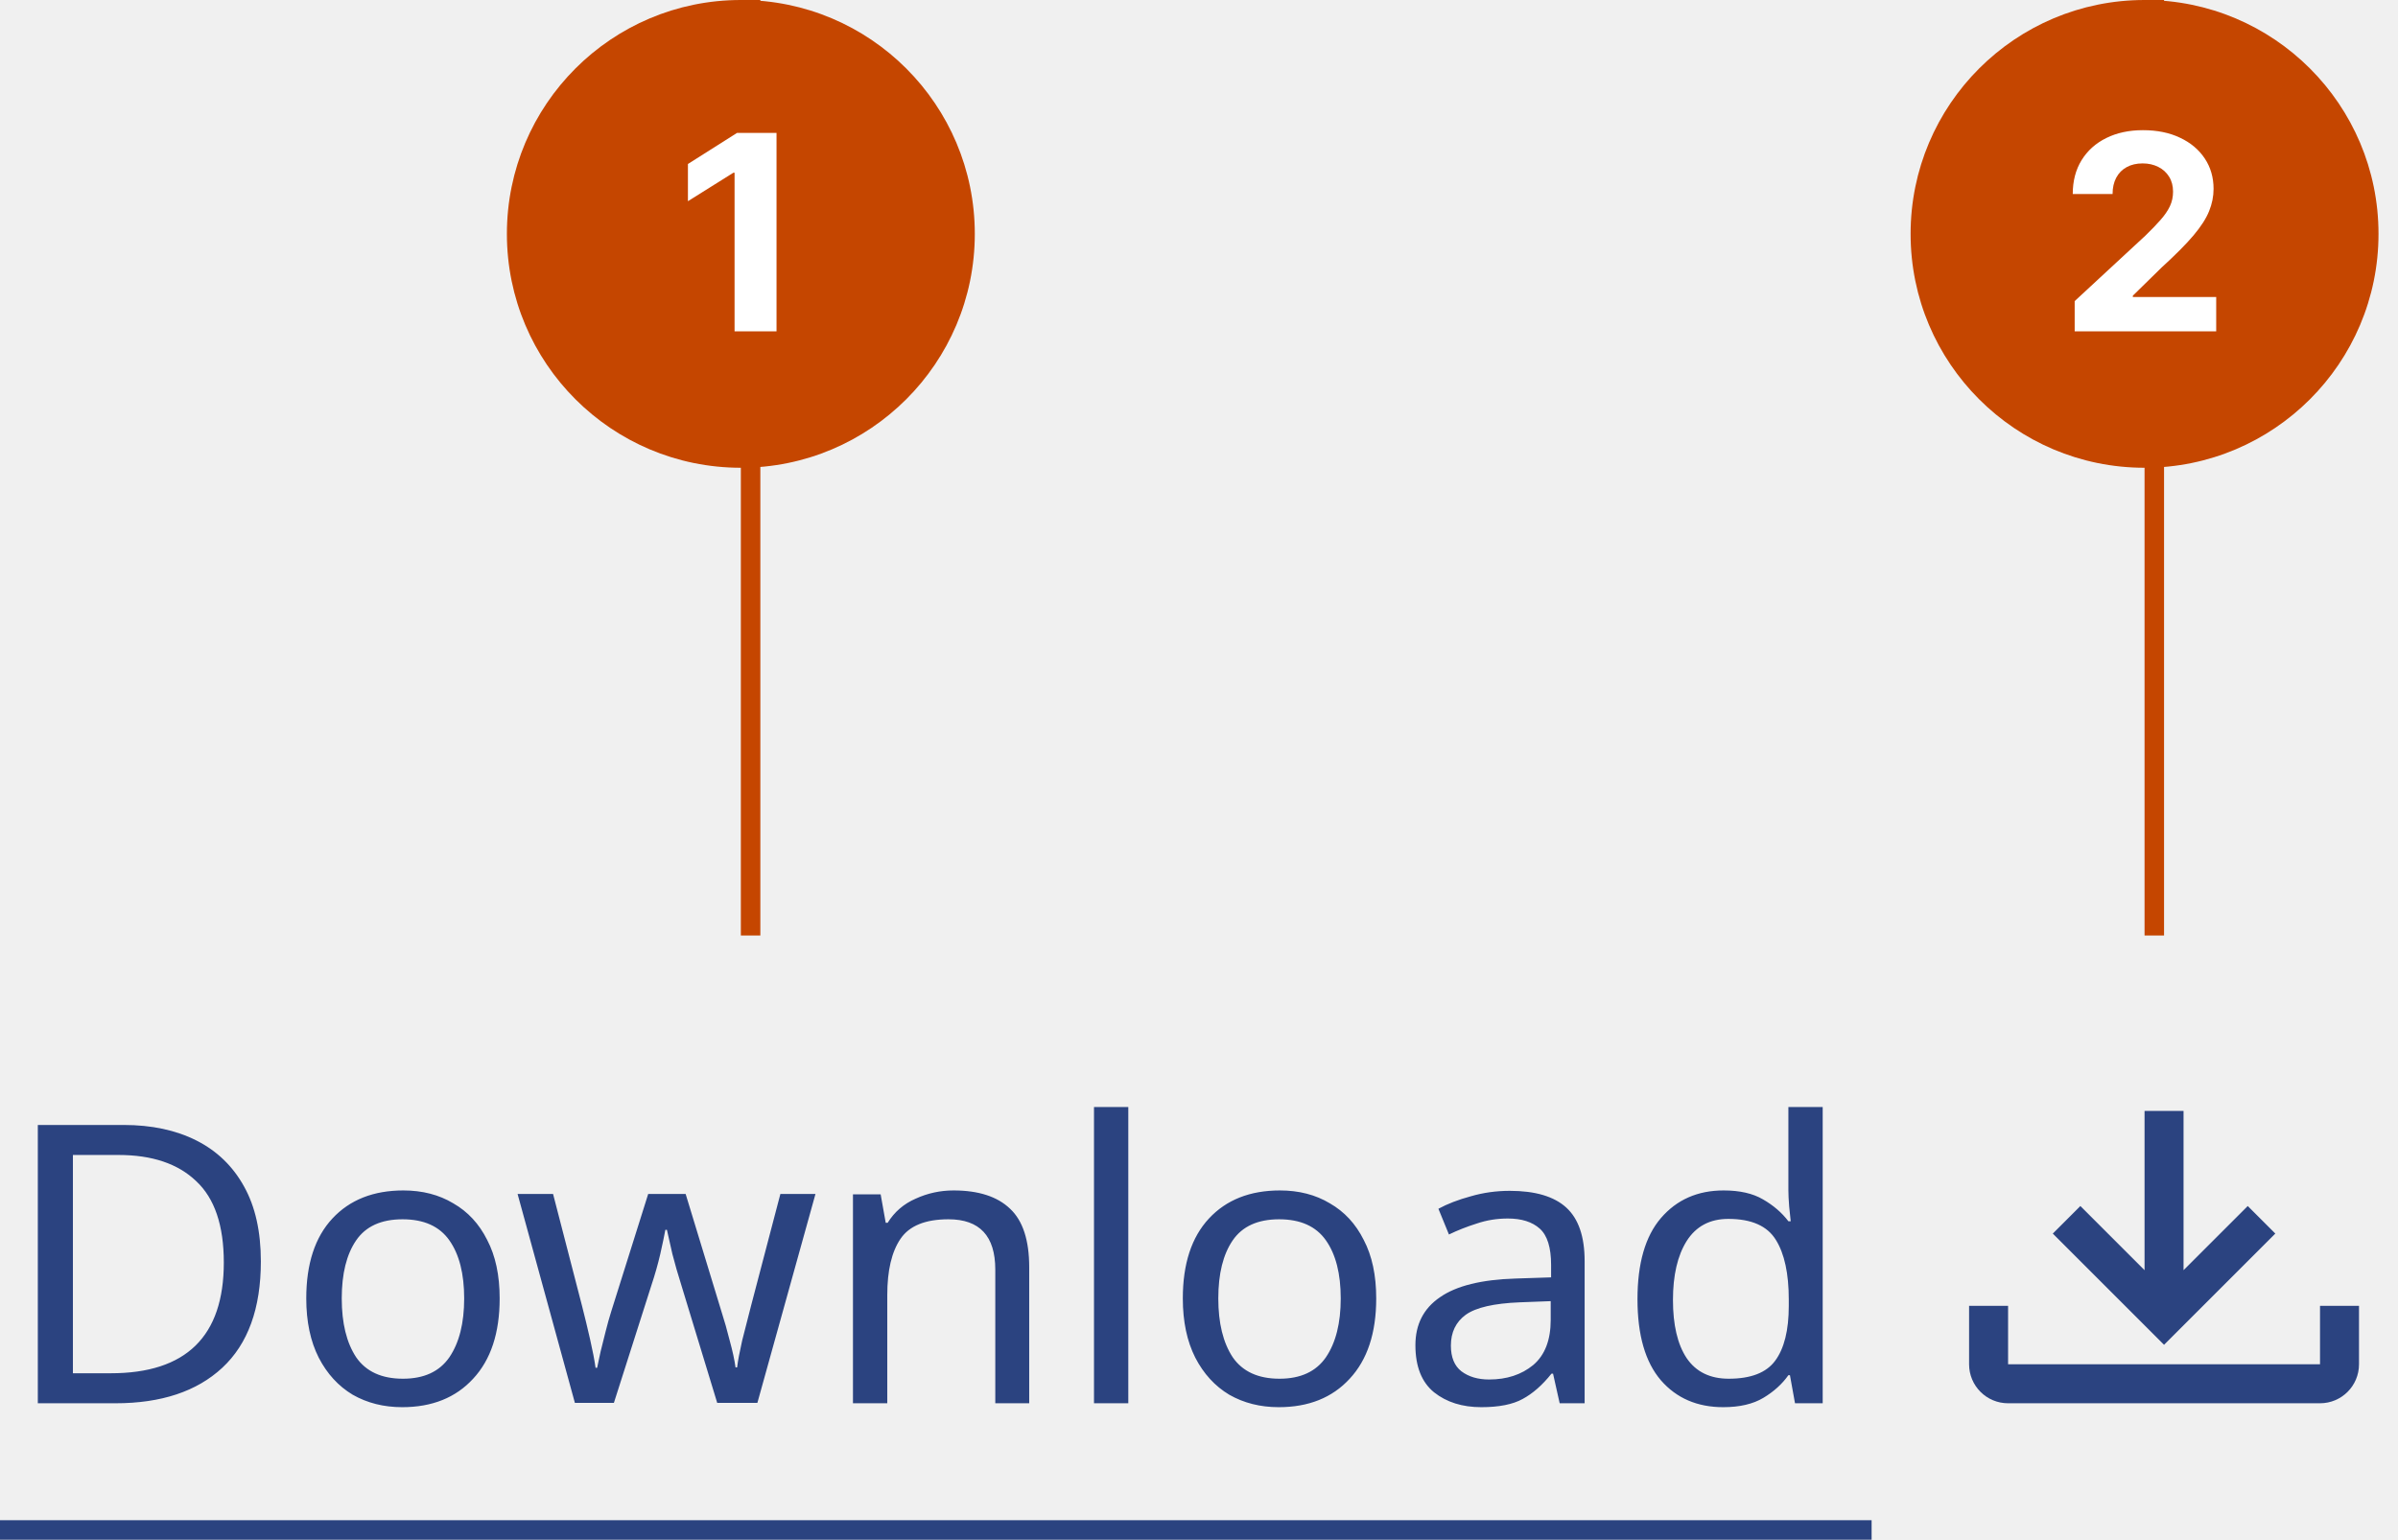
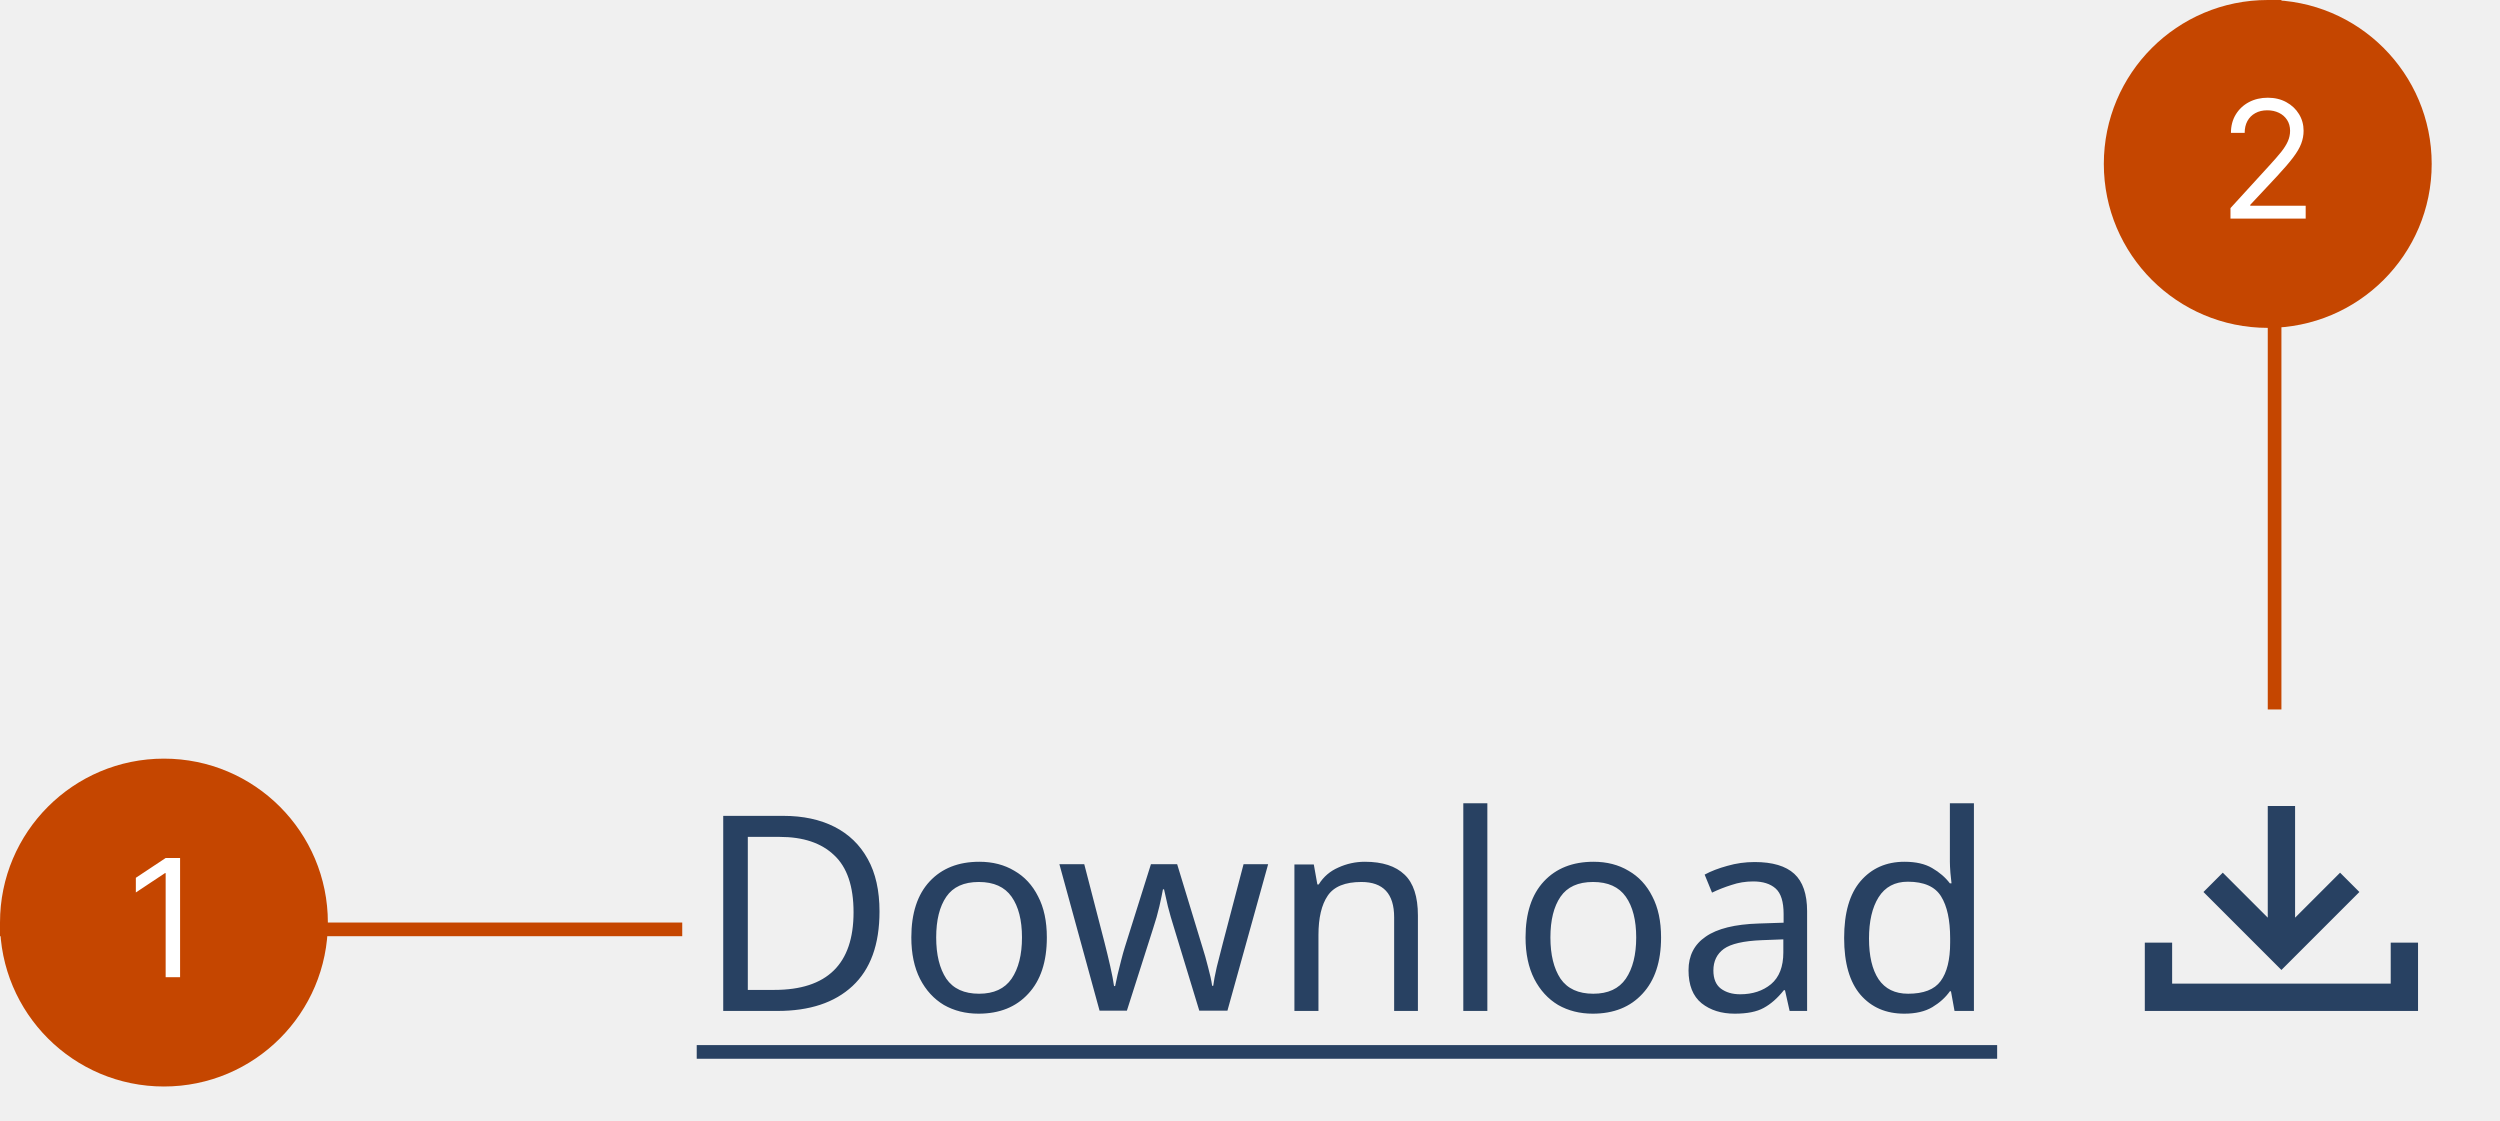
- <svg xmlns="http://www.w3.org/2000/svg" width="123" height="79" viewBox="0 0 123 79" fill="none">
-   <g clip-path="url(#clip0_15794_2779)">
-     <rect x="110" y="48" width="48" height="1" transform="rotate(-90 110 48)" fill="#C54600" />
-     <g clip-path="url(#clip1_15794_2779)">
-       <rect x="98" y="24" width="24" height="24" rx="12" transform="rotate(-90 98 24)" fill="#C54600" />
-       <path d="M106.416 17V15.449L110.04 12.093C110.349 11.795 110.607 11.526 110.816 11.288C111.028 11.049 111.189 10.815 111.298 10.587C111.408 10.355 111.462 10.104 111.462 9.836C111.462 9.538 111.394 9.281 111.258 9.065C111.123 8.847 110.937 8.679 110.702 8.563C110.466 8.444 110.199 8.384 109.901 8.384C109.59 8.384 109.318 8.447 109.086 8.573C108.854 8.699 108.675 8.88 108.549 9.115C108.423 9.35 108.36 9.63 108.36 9.955H106.317C106.317 9.289 106.467 8.711 106.769 8.22C107.071 7.73 107.493 7.35 108.037 7.082C108.58 6.813 109.207 6.679 109.916 6.679C110.645 6.679 111.28 6.808 111.82 7.067C112.364 7.322 112.786 7.677 113.088 8.131C113.39 8.585 113.54 9.105 113.54 9.692C113.54 10.076 113.464 10.456 113.312 10.83C113.163 11.205 112.896 11.621 112.511 12.078C112.127 12.532 111.585 13.077 110.886 13.714L109.399 15.171V15.24H113.675V17H106.416Z" fill="white" />
+ <svg xmlns="http://www.w3.org/2000/svg" width="183" height="82" viewBox="0 0 183 82" fill="none">
+   <path d="M64.38 66.721C64.38 69.135 63.72 70.955 62.4 72.181C61.093 73.395 59.267 74.001 56.92 74.001H52.94V59.721H57.34C58.78 59.721 60.027 59.988 61.08 60.521C62.133 61.055 62.947 61.841 63.52 62.881C64.093 63.908 64.38 65.188 64.38 66.721ZM62.48 66.781C62.48 64.875 62.007 63.481 61.06 62.601C60.127 61.708 58.8 61.261 57.08 61.261H54.74V72.461H56.68C60.547 72.461 62.48 70.568 62.48 66.781ZM76.629 68.621C76.629 70.395 76.176 71.768 75.269 72.741C74.376 73.715 73.163 74.201 71.629 74.201C70.683 74.201 69.836 73.988 69.089 73.561C68.356 73.121 67.776 72.488 67.349 71.661C66.923 70.821 66.709 69.808 66.709 68.621C66.709 66.848 67.156 65.481 68.049 64.521C68.943 63.561 70.156 63.081 71.689 63.081C72.663 63.081 73.516 63.301 74.249 63.741C74.996 64.168 75.576 64.795 75.989 65.621C76.416 66.435 76.629 67.435 76.629 68.621ZM68.529 68.621C68.529 69.888 68.776 70.895 69.269 71.641C69.776 72.375 70.576 72.741 71.669 72.741C72.749 72.741 73.543 72.375 74.049 71.641C74.556 70.895 74.809 69.888 74.809 68.621C74.809 67.355 74.556 66.361 74.049 65.641C73.543 64.921 72.743 64.561 71.649 64.561C70.556 64.561 69.763 64.921 69.269 65.641C68.776 66.361 68.529 67.355 68.529 68.621ZM85.948 67.941C85.775 67.395 85.621 66.861 85.488 66.341C85.368 65.808 85.275 65.395 85.208 65.101H85.128C85.075 65.395 84.988 65.808 84.868 66.341C84.748 66.861 84.595 67.401 84.408 67.961L82.488 73.981H80.488L77.548 63.261H79.368L80.848 68.981C80.995 69.555 81.135 70.135 81.268 70.721C81.401 71.308 81.495 71.795 81.548 72.181H81.628C81.681 71.955 81.742 71.675 81.808 71.341C81.888 71.008 81.975 70.661 82.068 70.301C82.162 69.928 82.255 69.595 82.348 69.301L84.248 63.261H86.168L88.008 69.301C88.155 69.755 88.295 70.248 88.428 70.781C88.575 71.315 88.675 71.775 88.728 72.161H88.808C88.848 71.828 88.935 71.368 89.068 70.781C89.215 70.195 89.368 69.595 89.528 68.981L91.028 63.261H92.828L89.848 73.981H87.788L85.948 67.941ZM99.911 63.081C101.191 63.081 102.157 63.395 102.811 64.021C103.464 64.635 103.791 65.635 103.791 67.021V74.001H102.051V67.141C102.051 65.421 101.251 64.561 99.651 64.561C98.464 64.561 97.644 64.895 97.191 65.561C96.737 66.228 96.511 67.188 96.511 68.441V74.001H94.751V63.281H96.171L96.431 64.741H96.531C96.877 64.181 97.357 63.768 97.971 63.501C98.584 63.221 99.231 63.081 99.911 63.081ZM108.874 74.001H107.114V58.801H108.874V74.001ZM121.59 68.621C121.59 70.395 121.137 71.768 120.23 72.741C119.337 73.715 118.124 74.201 116.59 74.201C115.644 74.201 114.797 73.988 114.05 73.561C113.317 73.121 112.737 72.488 112.31 71.661C111.884 70.821 111.67 69.808 111.67 68.621C111.67 66.848 112.117 65.481 113.01 64.521C113.904 63.561 115.117 63.081 116.65 63.081C117.624 63.081 118.477 63.301 119.21 63.741C119.957 64.168 120.537 64.795 120.95 65.621C121.377 66.435 121.59 67.435 121.59 68.621ZM113.49 68.621C113.49 69.888 113.737 70.895 114.23 71.641C114.737 72.375 115.537 72.741 116.63 72.741C117.71 72.741 118.504 72.375 119.01 71.641C119.517 70.895 119.77 69.888 119.77 68.621C119.77 67.355 119.517 66.361 119.01 65.641C118.504 64.921 117.704 64.561 116.61 64.561C115.517 64.561 114.724 64.921 114.23 65.641C113.737 66.361 113.49 67.355 113.49 68.621ZM128.44 63.101C129.746 63.101 130.713 63.388 131.34 63.961C131.966 64.535 132.28 65.448 132.28 66.701V74.001H131L130.66 72.481H130.58C130.113 73.068 129.62 73.501 129.1 73.781C128.593 74.061 127.886 74.201 126.98 74.201C126.006 74.201 125.2 73.948 124.56 73.441C123.92 72.921 123.6 72.115 123.6 71.021C123.6 69.955 124.02 69.135 124.86 68.561C125.7 67.975 126.993 67.655 128.74 67.601L130.56 67.541V66.901C130.56 66.008 130.366 65.388 129.98 65.041C129.593 64.695 129.046 64.521 128.34 64.521C127.78 64.521 127.246 64.608 126.74 64.781C126.233 64.941 125.76 65.128 125.32 65.341L124.78 64.021C125.246 63.768 125.8 63.555 126.44 63.381C127.08 63.195 127.746 63.101 128.44 63.101ZM128.96 68.821C127.626 68.875 126.7 69.088 126.18 69.461C125.673 69.835 125.42 70.361 125.42 71.041C125.42 71.641 125.6 72.081 125.96 72.361C126.333 72.641 126.806 72.781 127.38 72.781C128.286 72.781 129.04 72.535 129.64 72.041C130.24 71.535 130.54 70.761 130.54 69.721V68.761L128.96 68.821ZM139.391 74.201C138.057 74.201 136.991 73.741 136.191 72.821C135.391 71.888 134.991 70.501 134.991 68.661C134.991 66.821 135.391 65.435 136.191 64.501C137.004 63.555 138.077 63.081 139.411 63.081C140.237 63.081 140.911 63.235 141.431 63.541C141.964 63.848 142.397 64.221 142.731 64.661H142.851C142.837 64.488 142.811 64.235 142.771 63.901C142.744 63.555 142.731 63.281 142.731 63.081V58.801H144.491V74.001H143.071L142.811 72.561H142.731C142.411 73.015 141.984 73.401 141.451 73.721C140.917 74.041 140.231 74.201 139.391 74.201ZM139.671 72.741C140.804 72.741 141.597 72.435 142.051 71.821C142.517 71.195 142.751 70.255 142.751 69.001V68.681C142.751 67.348 142.531 66.328 142.091 65.621C141.651 64.901 140.837 64.541 139.651 64.541C138.704 64.541 137.991 64.921 137.511 65.681C137.044 66.428 136.811 67.435 136.811 68.701C136.811 69.981 137.044 70.975 137.511 71.681C137.991 72.388 138.711 72.741 139.671 72.741Z" fill="#284162" />
+   <path d="M51 76.501H146.191V77.501H51V76.501Z" fill="#284162" />
+   <path fill-rule="evenodd" clip-rule="evenodd" d="M166 70.001L161.293 65.294L162.707 63.88L166 67.173V59.001H168V67.173L171.293 63.88L172.707 65.294L168 70.001V70.001H168L167 71.001L166 70.001Z" fill="#284162" />
+   <path fill-rule="evenodd" clip-rule="evenodd" d="M159 69.001V72.001H175V69.001H177V72.001V74.001H157L157 72.001V69.001H159Z" fill="#284162" />
+   <g clip-path="url(#clip0_6833_11082)">
+     <rect y="67.532" width="50" height="1" fill="#C54600" />
+     <g clip-path="url(#clip1_6833_11082)">
+       <rect y="55.532" width="24" height="24" rx="12" fill="#C54600" />
+       <path d="M13.182 62.805V71.532H12.126V63.913H12.075L9.944 65.328V64.254L12.126 62.805H13.182Z" fill="white" />
    </g>
  </g>
-   <g clip-path="url(#clip2_15794_2779)">
-     <rect x="38" y="48" width="48" height="1" transform="rotate(-90 38 48)" fill="#C54600" />
-     <g clip-path="url(#clip3_15794_2779)">
-       <rect x="26" y="24" width="24" height="24" rx="12" transform="rotate(-90 26 24)" fill="#C54600" />
-       <path d="M39.83 6.818V17H37.678V8.862H37.618L35.286 10.323V8.414L37.807 6.818H39.83Z" fill="white" />
+   <g clip-path="url(#clip2_6833_11082)">
+     <rect x="166" width="1" height="52" fill="#C54600" />
+     <g clip-path="url(#clip3_6833_11082)">
+       <rect x="154" width="24" height="24" rx="12" fill="#C54600" />
+       <path d="M163.271 16V15.233L166.151 12.079C166.489 11.71 166.768 11.389 166.987 11.117C167.205 10.841 167.367 10.582 167.472 10.341C167.58 10.097 167.634 9.841 167.634 9.574C167.634 9.267 167.56 9.001 167.413 8.777C167.268 8.553 167.069 8.379 166.816 8.257C166.563 8.135 166.279 8.074 165.964 8.074C165.629 8.074 165.336 8.143 165.086 8.283C164.839 8.419 164.647 8.611 164.511 8.858C164.377 9.105 164.31 9.395 164.31 9.727H163.305C163.305 9.216 163.423 8.767 163.658 8.381C163.894 7.994 164.215 7.693 164.621 7.477C165.031 7.261 165.489 7.153 165.998 7.153C166.509 7.153 166.962 7.261 167.357 7.477C167.752 7.693 168.062 7.984 168.286 8.351C168.511 8.717 168.623 9.125 168.623 9.574C168.623 9.895 168.565 10.209 168.448 10.516C168.335 10.82 168.136 11.159 167.852 11.534C167.57 11.906 167.18 12.361 166.68 12.898L164.719 14.994V15.062H168.776V16H163.271Z" fill="white" />
    </g>
  </g>
-   <path d="M13.38 64.72C13.38 67.133 12.72 68.953 11.4 70.18C10.093 71.393 8.267 72 5.92 72H1.94V57.72H6.34C7.78 57.72 9.027 57.987 10.08 58.52C11.133 59.053 11.947 59.84 12.52 60.88C13.093 61.907 13.38 63.187 13.38 64.72ZM11.48 64.78C11.48 62.873 11.007 61.48 10.06 60.6C9.127 59.707 7.8 59.26 6.08 59.26H3.74V70.46H5.68C9.547 70.46 11.48 68.567 11.48 64.78ZM25.629 66.62C25.629 68.393 25.176 69.767 24.269 70.74C23.376 71.713 22.163 72.2 20.629 72.2C19.683 72.2 18.836 71.987 18.089 71.56C17.356 71.12 16.776 70.487 16.349 69.66C15.923 68.82 15.709 67.807 15.709 66.62C15.709 64.847 16.156 63.48 17.049 62.52C17.943 61.56 19.156 61.08 20.689 61.08C21.663 61.08 22.516 61.3 23.249 61.74C23.996 62.167 24.576 62.793 24.989 63.62C25.416 64.433 25.629 65.433 25.629 66.62ZM17.529 66.62C17.529 67.887 17.776 68.893 18.269 69.64C18.776 70.373 19.576 70.74 20.669 70.74C21.749 70.74 22.543 70.373 23.049 69.64C23.556 68.893 23.809 67.887 23.809 66.62C23.809 65.353 23.556 64.36 23.049 63.64C22.543 62.92 21.743 62.56 20.649 62.56C19.556 62.56 18.763 62.92 18.269 63.64C17.776 64.36 17.529 65.353 17.529 66.62ZM34.948 65.94C34.775 65.393 34.621 64.86 34.488 64.34C34.368 63.807 34.275 63.393 34.208 63.1H34.128C34.075 63.393 33.988 63.807 33.868 64.34C33.748 64.86 33.595 65.4 33.408 65.96L31.488 71.98H29.488L26.548 61.26H28.368L29.848 66.98C29.995 67.553 30.135 68.133 30.268 68.72C30.401 69.307 30.495 69.793 30.548 70.18H30.628C30.681 69.953 30.741 69.673 30.808 69.34C30.888 69.007 30.975 68.66 31.068 68.3C31.162 67.927 31.255 67.593 31.348 67.3L33.248 61.26H35.168L37.008 67.3C37.155 67.753 37.295 68.247 37.428 68.78C37.575 69.313 37.675 69.773 37.728 70.16H37.808C37.848 69.827 37.935 69.367 38.068 68.78C38.215 68.193 38.368 67.593 38.528 66.98L40.028 61.26H41.828L38.848 71.98H36.788L34.948 65.94ZM48.911 61.08C50.191 61.08 51.157 61.393 51.811 62.02C52.464 62.633 52.791 63.633 52.791 65.02V72H51.051V65.14C51.051 63.42 50.251 62.56 48.651 62.56C47.464 62.56 46.644 62.893 46.191 63.56C45.737 64.227 45.511 65.187 45.511 66.44V72H43.751V61.28H45.171L45.431 62.74H45.531C45.877 62.18 46.357 61.767 46.971 61.5C47.584 61.22 48.231 61.08 48.911 61.08ZM57.874 72H56.114V56.8H57.874V72ZM70.59 66.62C70.59 68.393 70.137 69.767 69.23 70.74C68.337 71.713 67.124 72.2 65.59 72.2C64.644 72.2 63.797 71.987 63.05 71.56C62.317 71.12 61.737 70.487 61.31 69.66C60.884 68.82 60.67 67.807 60.67 66.62C60.67 64.847 61.117 63.48 62.01 62.52C62.904 61.56 64.117 61.08 65.65 61.08C66.624 61.08 67.477 61.3 68.21 61.74C68.957 62.167 69.537 62.793 69.95 63.62C70.377 64.433 70.59 65.433 70.59 66.62ZM62.49 66.62C62.49 67.887 62.737 68.893 63.23 69.64C63.737 70.373 64.537 70.74 65.63 70.74C66.71 70.74 67.504 70.373 68.01 69.64C68.517 68.893 68.77 67.887 68.77 66.62C68.77 65.353 68.517 64.36 68.01 63.64C67.504 62.92 66.704 62.56 65.61 62.56C64.517 62.56 63.724 62.92 63.23 63.64C62.737 64.36 62.49 65.353 62.49 66.62ZM77.44 61.1C78.746 61.1 79.713 61.387 80.34 61.96C80.966 62.533 81.28 63.447 81.28 64.7V72H80L79.66 70.48H79.58C79.113 71.067 78.62 71.5 78.1 71.78C77.593 72.06 76.886 72.2 75.98 72.2C75.006 72.2 74.2 71.947 73.56 71.44C72.92 70.92 72.6 70.113 72.6 69.02C72.6 67.953 73.02 67.133 73.86 66.56C74.7 65.973 75.993 65.653 77.74 65.6L79.56 65.54V64.9C79.56 64.007 79.366 63.387 78.98 63.04C78.593 62.693 78.046 62.52 77.34 62.52C76.78 62.52 76.246 62.607 75.74 62.78C75.233 62.94 74.76 63.127 74.32 63.34L73.78 62.02C74.246 61.767 74.8 61.553 75.44 61.38C76.08 61.193 76.746 61.1 77.44 61.1ZM77.96 66.82C76.626 66.873 75.7 67.087 75.18 67.46C74.673 67.833 74.42 68.36 74.42 69.04C74.42 69.64 74.6 70.08 74.96 70.36C75.333 70.64 75.806 70.78 76.38 70.78C77.286 70.78 78.04 70.533 78.64 70.04C79.24 69.533 79.54 68.76 79.54 67.72V66.76L77.96 66.82ZM88.391 72.2C87.057 72.2 85.991 71.74 85.191 70.82C84.391 69.887 83.991 68.5 83.991 66.66C83.991 64.82 84.391 63.433 85.191 62.5C86.004 61.553 87.077 61.08 88.411 61.08C89.237 61.08 89.911 61.233 90.431 61.54C90.964 61.847 91.397 62.22 91.731 62.66H91.851C91.837 62.487 91.811 62.233 91.771 61.9C91.744 61.553 91.731 61.28 91.731 61.08V56.8H93.491V72H92.071L91.811 70.56H91.731C91.411 71.013 90.984 71.4 90.451 71.72C89.917 72.04 89.231 72.2 88.391 72.2ZM88.671 70.74C89.804 70.74 90.597 70.433 91.051 69.82C91.517 69.193 91.751 68.253 91.751 67V66.68C91.751 65.347 91.531 64.327 91.091 63.62C90.651 62.9 89.837 62.54 88.651 62.54C87.704 62.54 86.991 62.92 86.511 63.68C86.044 64.427 85.811 65.433 85.811 66.7C85.811 67.98 86.044 68.973 86.511 69.68C86.991 70.387 87.711 70.74 88.671 70.74Z" fill="#2B4380" />
-   <line y1="78.5" x2="96" y2="78.5" stroke="#2B4380" />
-   <path fill-rule="evenodd" clip-rule="evenodd" d="M110 68L105.293 63.293L106.707 61.879L110 65.172V57H112V65.171L115.293 61.879L116.707 63.293L112 68V68H112L111 69L110 68Z" fill="#2B4380" />
-   <path fill-rule="evenodd" clip-rule="evenodd" d="M103 67V70H119V67H121V70C121 71.105 120.105 72 119 72H103C101.895 72 101 71.105 101 70V67H103Z" fill="#2B4380" />
  <defs>
-     <clipPath id="clip0_15794_2779">
-       <rect width="48" height="24" fill="white" transform="translate(98 48) rotate(-90)" />
+     <clipPath id="clip0_6833_11082">
+       <rect width="49.94" height="25.968" fill="white" transform="translate(0 54.5323)" />
    </clipPath>
-     <clipPath id="clip1_15794_2779">
-       <rect x="98" y="24" width="24" height="24" rx="12" transform="rotate(-90 98 24)" fill="white" />
+     <clipPath id="clip1_6833_11082">
+       <rect y="55.532" width="24" height="24" rx="12" fill="white" />
    </clipPath>
-     <clipPath id="clip2_15794_2779">
-       <rect width="48" height="24" fill="white" transform="translate(26 48) rotate(-90)" />
+     <clipPath id="clip2_6833_11082">
+       <rect width="24" height="51.935" fill="white" transform="translate(154)" />
    </clipPath>
-     <clipPath id="clip3_15794_2779">
-       <rect x="26" y="24" width="24" height="24" rx="12" transform="rotate(-90 26 24)" fill="white" />
+     <clipPath id="clip3_6833_11082">
+       <rect x="154" width="24" height="24" rx="12" fill="white" />
    </clipPath>
  </defs>
</svg>
